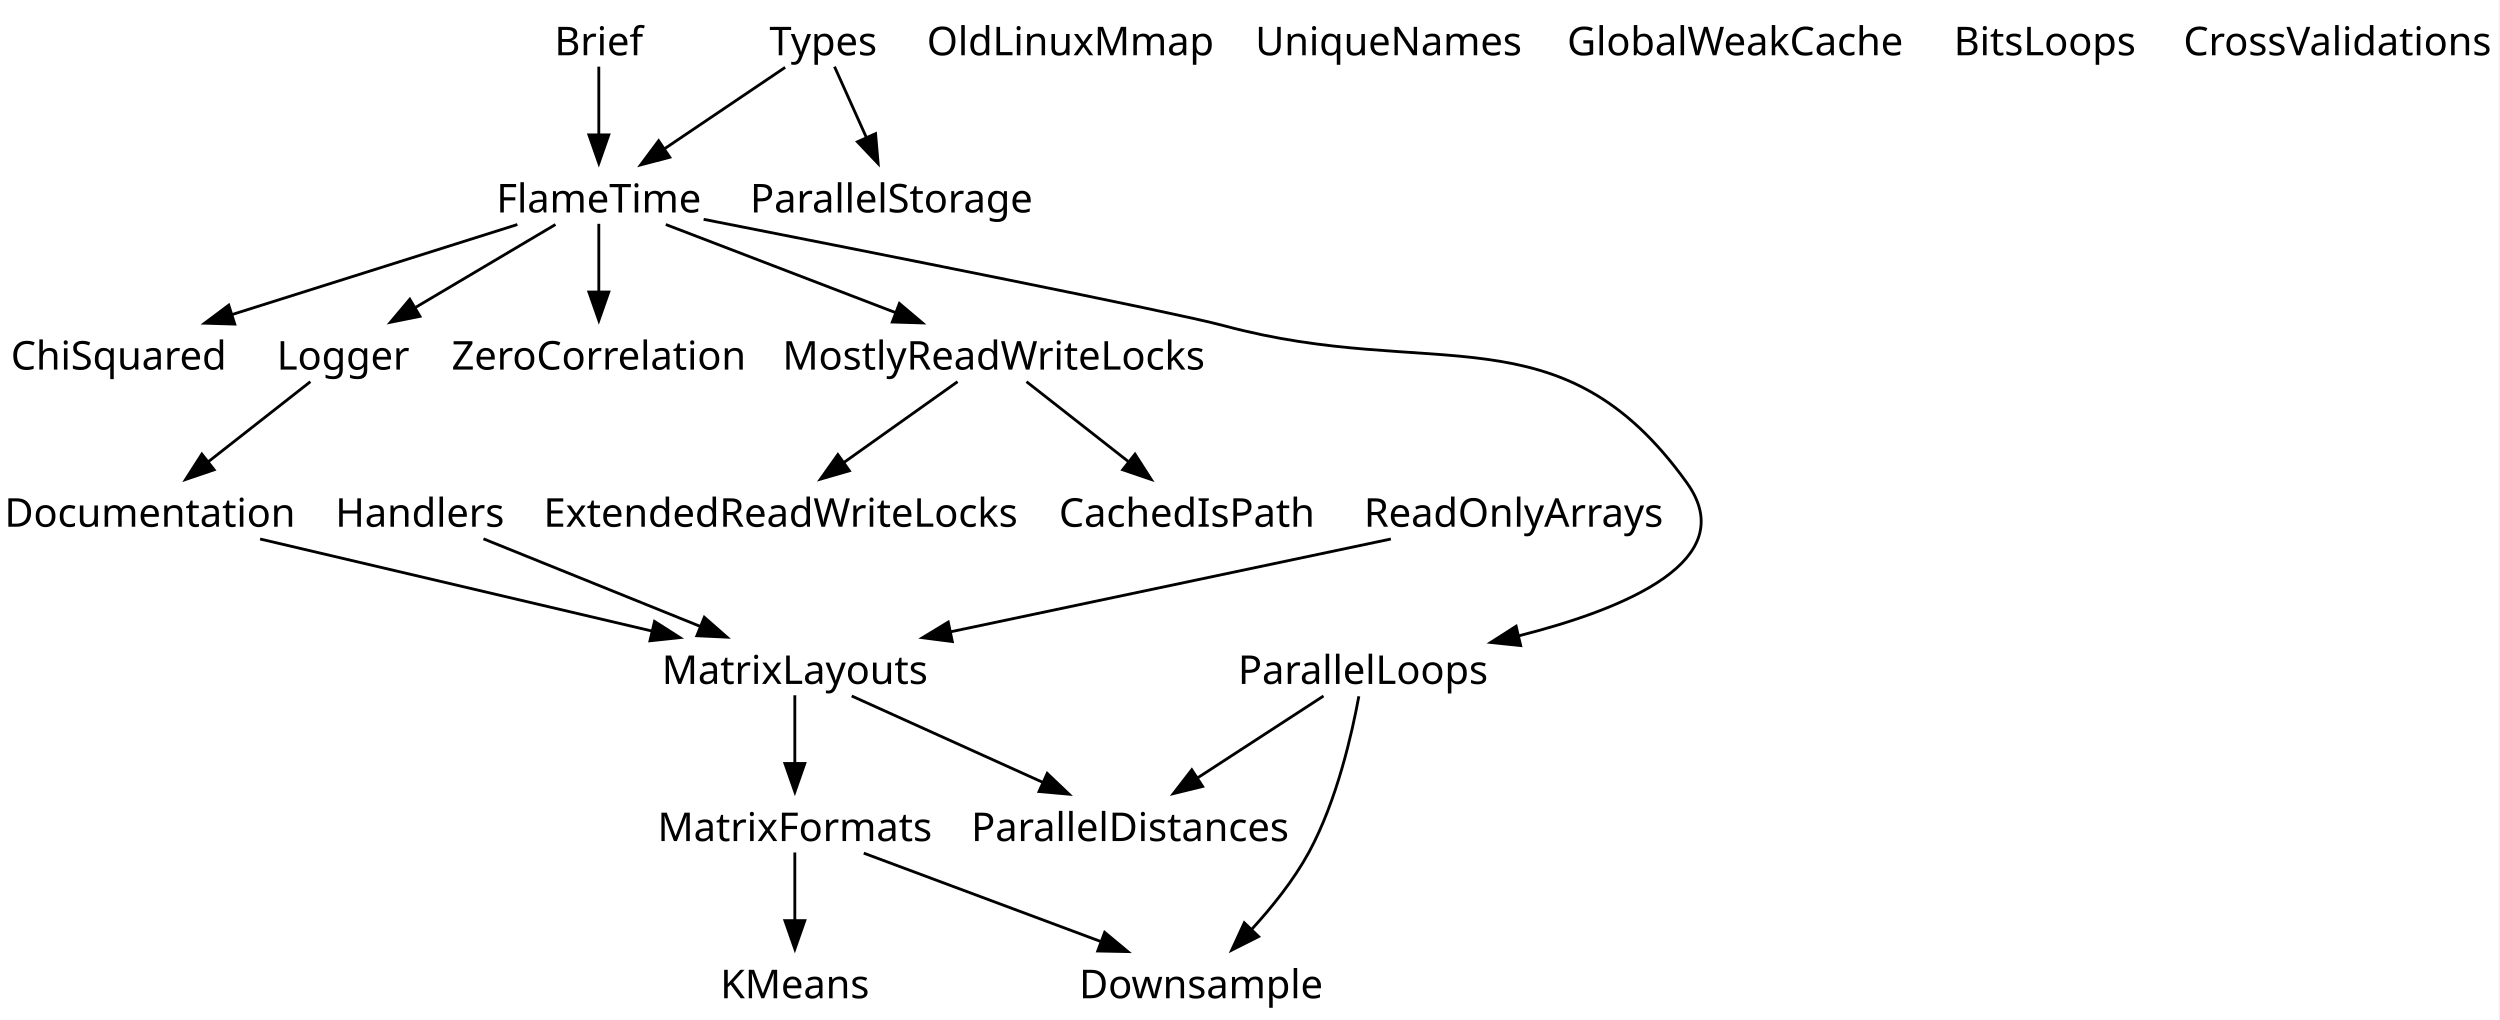
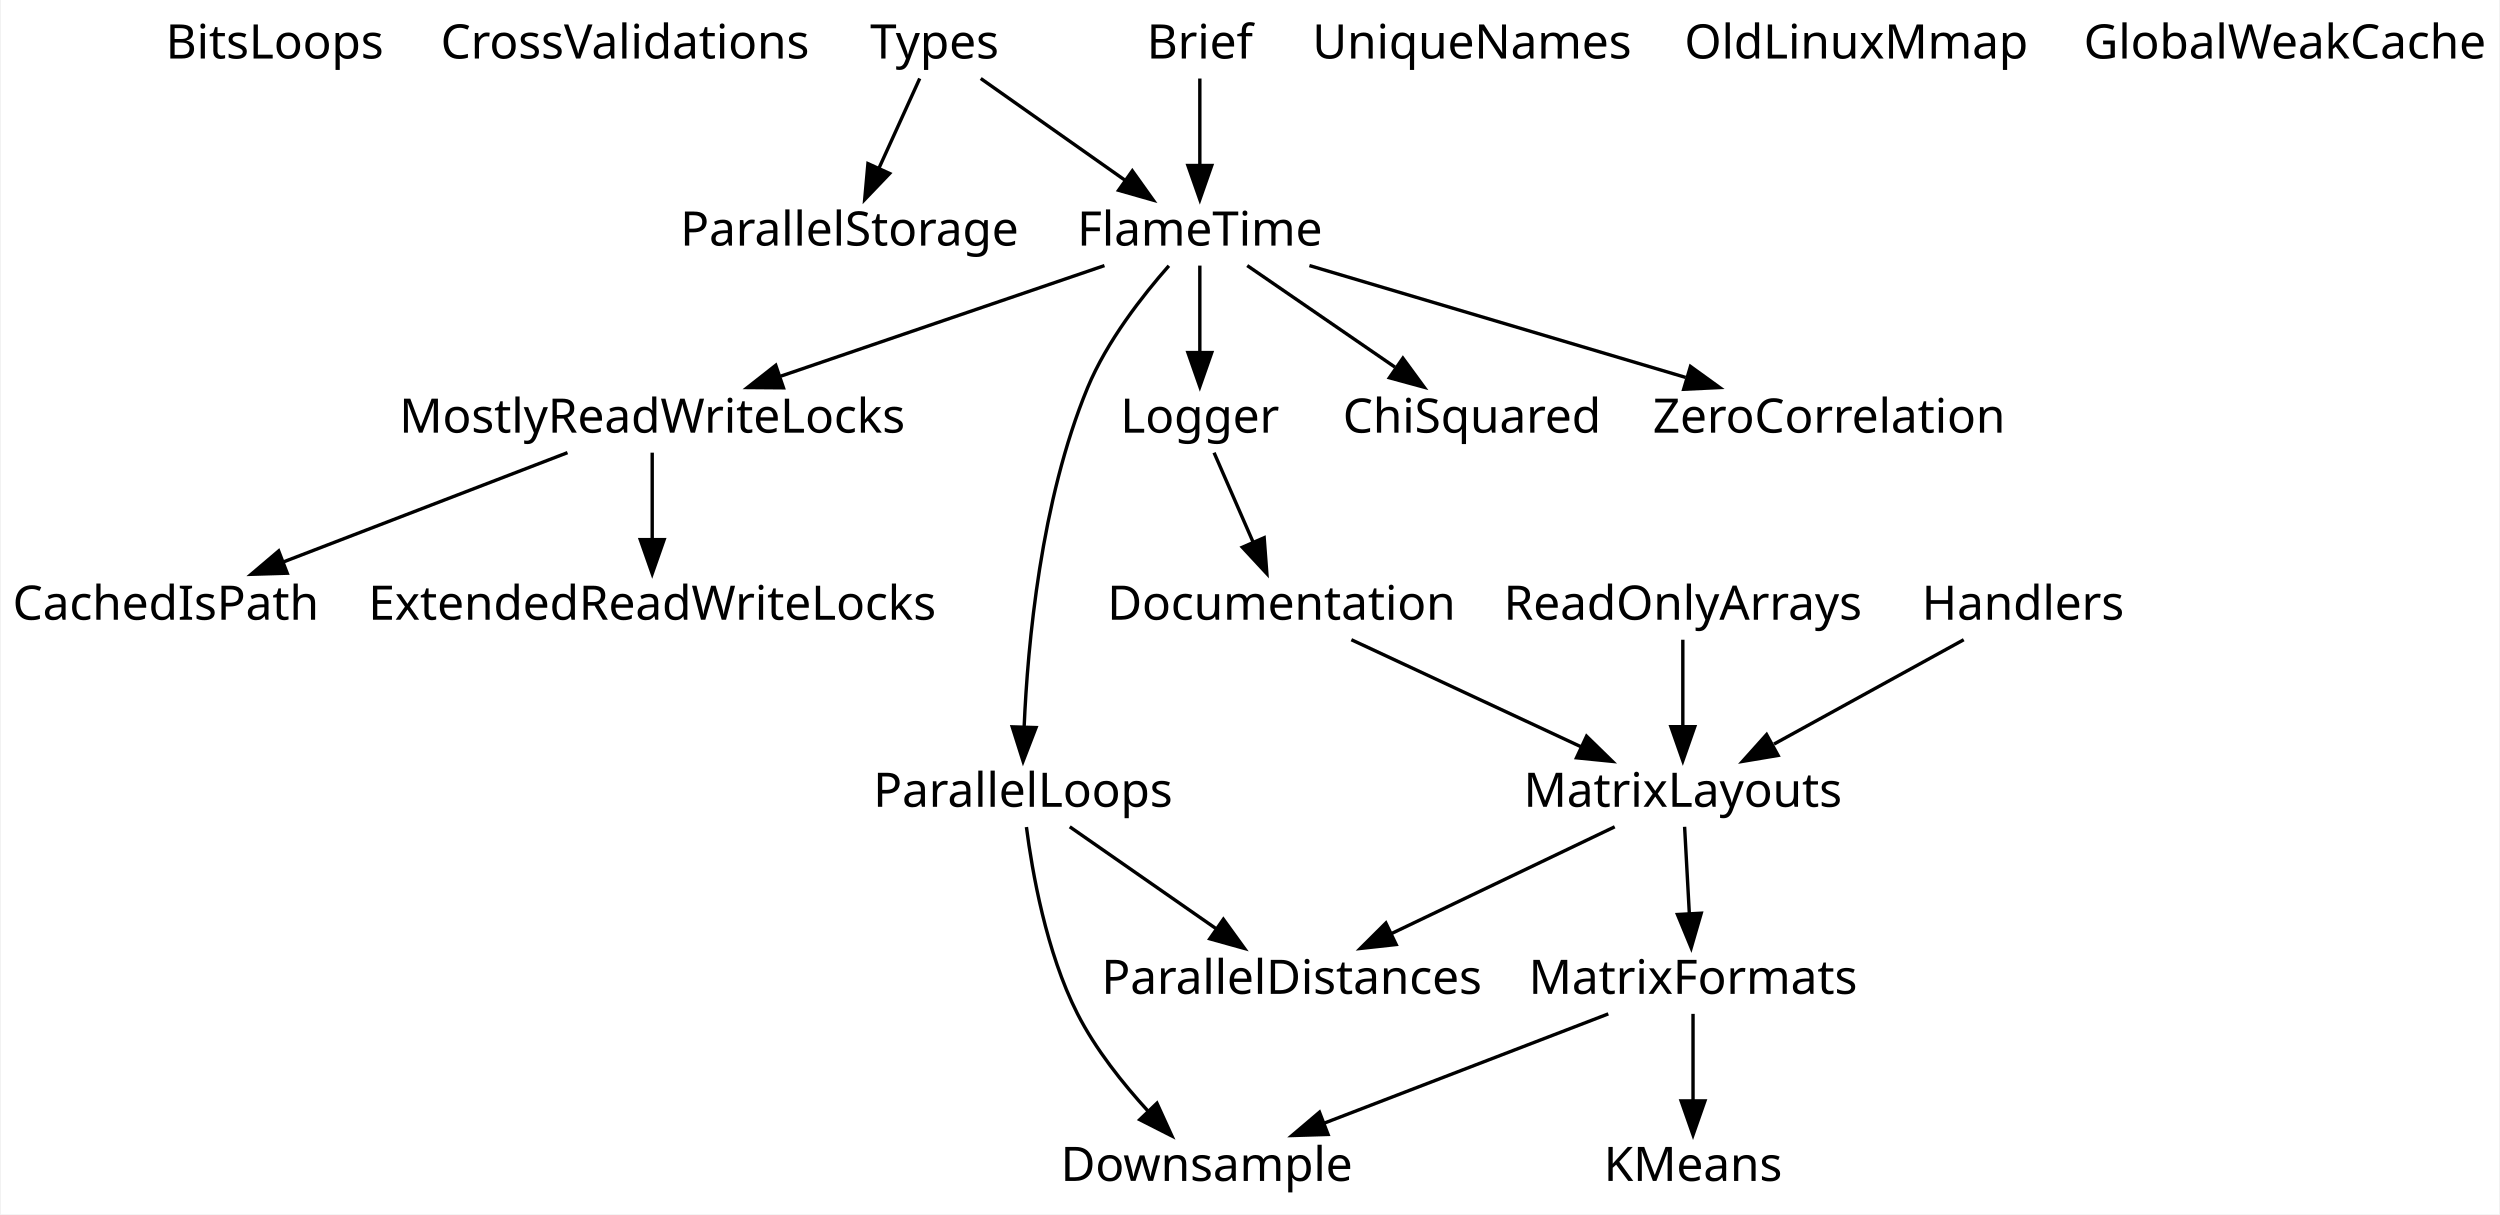
- <svg xmlns="http://www.w3.org/2000/svg" xmlns:xlink="http://www.w3.org/1999/xlink" width="880pt" height="359pt" viewBox="0.00 0.00 880.00 359.00">
-   <g id="graph0" class="graph" transform="scale(1 1) rotate(0) translate(4 355.24)">
-     <polygon fill="white" stroke="none" points="-4,4 -4,-355.24 875.57,-355.24 875.57,4 -4,4" />
+ <svg xmlns="http://www.w3.org/2000/svg" xmlns:xlink="http://www.w3.org/1999/xlink" width="735pt" height="357pt" viewBox="0.00 0.00 734.50 357.00">
+   <g id="graph0" class="graph" transform="scale(1 1) rotate(0) translate(4 353)">
+     <polygon fill="#ffffff" stroke="transparent" points="-4,4 -4,-353 730.5,-353 730.5,4 -4,4" />
    <g id="node1" class="node">
      <g id="a_node1">
-         <a xlink:href="../chi_squared.html" xlink:title="ChiSquared" target="_top">
-           <polygon fill="none" stroke="white" points="75.57,-240.6 0,-240.6 0,-221.28 75.57,-221.28 75.57,-240.6" />
-           <text xml:space="preserve" text-anchor="middle" x="37.78" y="-225.14" font-family="Sans-Serif" font-size="14.00">ChiSquared</text>
+         <a xlink:href="../bits_loops.html" xlink:title="BitsLoops" target="_top">
+           <polygon fill="none" stroke="#ffffff" points="108.5,-349 44.5,-349 44.5,-330 108.5,-330 108.5,-349" />
+           <text text-anchor="middle" x="76.5" y="-335.8" font-family="Sans-Serif" font-size="14.00" fill="#000000">BitsLoops</text>
        </a>
      </g>
    </g>
    <g id="node2" class="node">
      <g id="a_node2">
-         <a xlink:href="../flame_time.html" xlink:title="FlameTime" target="_top">
-           <polygon fill="none" stroke="white" points="243.44,-295.92 170.12,-295.92 170.12,-276.6 243.44,-276.6 243.44,-295.92" />
-           <text xml:space="preserve" text-anchor="middle" x="206.78" y="-280.46" font-family="Sans-Serif" font-size="14.00">FlameTime</text>
-         </a>
-       </g>
-     </g>
-     <g id="edge1" class="edge">
-       <path fill="none" stroke="black" d="M178.12,-276.21C150.44,-267.48 108.3,-254.19 77.41,-244.44" />
-       <polygon fill="black" stroke="black" points="78.63,-241.16 68.04,-241.48 76.52,-247.83 78.63,-241.16" />
+         <a xlink:href="../cross_validations.html" xlink:title="CrossValidations" target="_top">
+           <polygon fill="none" stroke="#ffffff" points="232,-349 127,-349 127,-330 232,-330 232,-349" />
+           <text text-anchor="middle" x="179.5" y="-335.8" font-family="Sans-Serif" font-size="14.00" fill="#000000">CrossValidations</text>
+         </a>
+       </g>
+     </g>
+     <g id="node3" class="node">
+       <g id="a_node3">
+         <a xlink:href="../parallel_storage.html" xlink:title="ParallelStorage" target="_top">
+           <polygon fill="none" stroke="#ffffff" points="293.5,-294 197.5,-294 197.5,-275 293.5,-275 293.5,-294" />
+           <text text-anchor="middle" x="245.5" y="-280.8" font-family="Sans-Serif" font-size="14.00" fill="#000000">ParallelStorage</text>
+         </a>
+       </g>
    </g>
    <g id="node4" class="node">
      <g id="a_node4">
+         <a xlink:href="../types.html" xlink:title="Types" target="_top">
+           <polygon fill="none" stroke="#ffffff" points="290.5,-349 250.5,-349 250.5,-330 290.5,-330 290.5,-349" />
+           <text text-anchor="middle" x="270.5" y="-335.8" font-family="Sans-Serif" font-size="14.00" fill="#000000">Types</text>
+         </a>
+       </g>
+     </g>
+     <g id="edge1" class="edge">
+       <path fill="none" stroke="#000000" d="M266.145,-329.92C262.852,-322.675 258.223,-312.49 254.182,-303.601" />
+       <polygon fill="#000000" stroke="#000000" points="257.298,-301.996 249.973,-294.341 250.925,-304.893 257.298,-301.996" />
+     </g>
+     <g id="node14" class="node">
+       <g id="a_node14">
+         <a xlink:href="../flame_time.html" xlink:title="FlameTime" target="_top">
+           <polygon fill="none" stroke="#ffffff" points="385.5,-294 311.5,-294 311.5,-275 385.5,-275 385.5,-294" />
+           <text text-anchor="middle" x="348.5" y="-280.8" font-family="Sans-Serif" font-size="14.00" fill="#000000">FlameTime</text>
+         </a>
+       </g>
+     </g>
+     <g id="edge18" class="edge">
+       <path fill="none" stroke="#000000" d="M284.087,-329.92C295.759,-321.689 312.81,-309.666 326.438,-300.057" />
+       <polygon fill="#000000" stroke="#000000" points="328.652,-302.778 334.807,-294.155 324.618,-297.057 328.652,-302.778" />
+     </g>
+     <g id="node5" class="node">
+       <g id="a_node5">
+         <a xlink:href="../matrix_formats.html" xlink:title="MatrixFormats" target="_top">
+           <polygon fill="none" stroke="#ffffff" points="539.5,-74 447.5,-74 447.5,-55 539.5,-55 539.5,-74" />
+           <text text-anchor="middle" x="493.5" y="-60.8" font-family="Sans-Serif" font-size="14.00" fill="#000000">MatrixFormats</text>
+         </a>
+       </g>
+     </g>
+     <g id="node15" class="node">
+       <g id="a_node15">
+         <a xlink:href="../kmeans.html" xlink:title="KMeans" target="_top">
+           <polygon fill="none" stroke="#ffffff" points="521,-19 466,-19 466,0 521,0 521,-19" />
+           <text text-anchor="middle" x="493.5" y="-5.8" font-family="Sans-Serif" font-size="14.00" fill="#000000">KMeans</text>
+         </a>
+       </g>
+     </g>
+     <g id="edge8" class="edge">
+       <path fill="none" stroke="#000000" d="M493.5,-54.92C493.5,-47.908 493.5,-38.144 493.5,-29.465" />
+       <polygon fill="#000000" stroke="#000000" points="497,-29.341 493.5,-19.341 490,-29.341 497,-29.341" />
+     </g>
+     <g id="node21" class="node">
+       <g id="a_node21">
+         <a xlink:href="../downsample.html" xlink:title="Downsample" target="_top">
+           <polygon fill="none" stroke="#ffffff" points="392,-19 309,-19 309,0 392,0 392,-19" />
+           <text text-anchor="middle" x="350.5" y="-5.8" font-family="Sans-Serif" font-size="14.00" fill="#000000">Downsample</text>
+         </a>
+       </g>
+     </g>
+     <g id="edge15" class="edge">
+       <path fill="none" stroke="#000000" d="M468.591,-54.92C445.46,-46.023 410.805,-32.694 385.012,-22.774" />
+       <polygon fill="#000000" stroke="#000000" points="386.193,-19.478 375.603,-19.155 383.68,-26.012 386.193,-19.478" />
+     </g>
+     <g id="node6" class="node">
+       <g id="a_node6">
+         <a xlink:href="../matrix_layouts.html" xlink:title="MatrixLayouts" target="_top">
+           <polygon fill="none" stroke="#ffffff" points="535,-129 446,-129 446,-110 535,-110 535,-129" />
+           <text text-anchor="middle" x="490.5" y="-115.8" font-family="Sans-Serif" font-size="14.00" fill="#000000">MatrixLayouts</text>
+         </a>
+       </g>
+     </g>
+     <g id="edge2" class="edge">
+       <path fill="none" stroke="#000000" d="M491.023,-109.92C491.405,-102.908 491.938,-93.144 492.411,-84.465" />
+       <polygon fill="#000000" stroke="#000000" points="495.913,-84.517 492.963,-74.341 488.924,-84.135 495.913,-84.517" />
+     </g>
+     <g id="node10" class="node">
+       <g id="a_node10">
+         <a xlink:href="../parallel_distances.html" xlink:title="ParallelDistances" target="_top">
+           <polygon fill="none" stroke="#ffffff" points="429.5,-74 321.5,-74 321.5,-55 429.5,-55 429.5,-74" />
+           <text text-anchor="middle" x="375.5" y="-60.8" font-family="Sans-Serif" font-size="14.00" fill="#000000">ParallelDistances</text>
+         </a>
+       </g>
+     </g>
+     <g id="edge4" class="edge">
+       <path fill="none" stroke="#000000" d="M470.469,-109.92C452.358,-101.258 425.464,-88.396 404.914,-78.567" />
+       <polygon fill="#000000" stroke="#000000" points="406.219,-75.312 395.688,-74.155 403.199,-81.627 406.219,-75.312" />
+     </g>
+     <g id="node7" class="node">
+       <g id="a_node7">
+         <a xlink:href="../cached_ispath.html" xlink:title="CachedIsPath" target="_top">
+           <polygon fill="none" stroke="#ffffff" points="89,-184 0,-184 0,-165 89,-165 89,-184" />
+           <text text-anchor="middle" x="44.5" y="-170.8" font-family="Sans-Serif" font-size="14.00" fill="#000000">CachedIsPath</text>
+         </a>
+       </g>
+     </g>
+     <g id="node8" class="node">
+       <g id="a_node8">
        <a xlink:href="../mostly_read_write_locks.html" xlink:title="MostlyReadWriteLocks" target="_top">
-           <polygon fill="none" stroke="white" points="417.32,-240.6 274.25,-240.6 274.25,-221.28 417.32,-221.28 417.32,-240.6" />
-           <text xml:space="preserve" text-anchor="middle" x="345.78" y="-225.14" font-family="Sans-Serif" font-size="14.00">MostlyReadWriteLocks</text>
+           <polygon fill="none" stroke="#ffffff" points="259,-239 116,-239 116,-220 259,-220 259,-239" />
+           <text text-anchor="middle" x="187.5" y="-225.8" font-family="Sans-Serif" font-size="14.00" fill="#000000">MostlyReadWriteLocks</text>
        </a>
      </g>
    </g>
    <g id="edge3" class="edge">
-       <path fill="none" stroke="black" d="M230.36,-276.21C252.63,-267.67 286.28,-254.77 311.51,-245.09" />
-       <polygon fill="black" stroke="black" points="312.59,-248.42 320.68,-241.57 310.09,-241.89 312.59,-248.42" />
+       <path fill="none" stroke="#000000" d="M162.591,-219.92C139.46,-211.023 104.805,-197.694 79.012,-187.774" />
+       <polygon fill="#000000" stroke="#000000" points="80.193,-184.478 69.603,-184.155 77.68,-191.012 80.193,-184.478" />
+     </g>
+     <g id="node20" class="node">
+       <g id="a_node20">
+         <a xlink:href="../extended_read_write_locks.html" xlink:title="ExtendedReadWriteLocks" target="_top">
+           <polygon fill="none" stroke="#ffffff" points="268,-184 107,-184 107,-165 268,-165 268,-184" />
+           <text text-anchor="middle" x="187.5" y="-170.8" font-family="Sans-Serif" font-size="14.00" fill="#000000">ExtendedReadWriteLocks</text>
+         </a>
+       </g>
+     </g>
+     <g id="edge13" class="edge">
+       <path fill="none" stroke="#000000" d="M187.5,-219.92C187.5,-212.908 187.5,-203.144 187.5,-194.465" />
+       <polygon fill="#000000" stroke="#000000" points="191,-194.341 187.5,-184.341 184,-194.341 191,-194.341" />
    </g>
    <g id="node9" class="node">
      <g id="a_node9">
+         <a xlink:href="../unique_names.html" xlink:title="UniqueNames" target="_top">
+           <polygon fill="none" stroke="#ffffff" points="474,-349 383,-349 383,-330 474,-330 474,-349" />
+           <text text-anchor="middle" x="428.5" y="-335.8" font-family="Sans-Serif" font-size="14.00" fill="#000000">UniqueNames</text>
+         </a>
+       </g>
+     </g>
+     <g id="node11" class="node">
+       <g id="a_node11">
+         <a xlink:href="../parallel_loops.html" xlink:title="ParallelLoops" target="_top">
+           <polygon fill="none" stroke="#ffffff" points="339.5,-129 253.5,-129 253.5,-110 339.5,-110 339.5,-129" />
+           <text text-anchor="middle" x="296.5" y="-115.8" font-family="Sans-Serif" font-size="14.00" fill="#000000">ParallelLoops</text>
+         </a>
+       </g>
+     </g>
+     <g id="edge5" class="edge">
+       <path fill="none" stroke="#000000" d="M310.261,-109.92C322.083,-101.689 339.353,-89.666 353.155,-80.057" />
+       <polygon fill="#000000" stroke="#000000" points="355.425,-82.741 361.632,-74.155 351.425,-76.996 355.425,-82.741" />
+     </g>
+     <g id="edge14" class="edge">
+       <path fill="none" stroke="#000000" d="M297.519,-109.846C299.196,-96.804 303.313,-73.109 312.5,-55 317.808,-44.537 325.924,-34.37 333.295,-26.31" />
+       <polygon fill="#000000" stroke="#000000" points="335.891,-28.66 340.285,-19.019 330.838,-23.815 335.891,-28.66" />
+     </g>
+     <g id="node12" class="node">
+       <g id="a_node12">
+         <a xlink:href="../documentation.html" xlink:title="Documentation" target="_top">
+           <polygon fill="none" stroke="#ffffff" points="420.5,-184 324.5,-184 324.5,-165 420.5,-165 420.5,-184" />
+           <text text-anchor="middle" x="372.5" y="-170.8" font-family="Sans-Serif" font-size="14.00" fill="#000000">Documentation</text>
+         </a>
+       </g>
+     </g>
+     <g id="edge12" class="edge">
+       <path fill="none" stroke="#000000" d="M393.054,-164.92C411.721,-156.219 439.483,-143.279 460.605,-133.434" />
+       <polygon fill="#000000" stroke="#000000" points="462.2,-136.552 469.786,-129.155 459.243,-130.207 462.2,-136.552" />
+     </g>
+     <g id="node13" class="node">
+       <g id="a_node13">
+         <a xlink:href="../logger.html" xlink:title="Logger" target="_top">
+           <polygon fill="none" stroke="#ffffff" points="372,-239 325,-239 325,-220 372,-220 372,-239" />
+           <text text-anchor="middle" x="348.5" y="-225.8" font-family="Sans-Serif" font-size="14.00" fill="#000000">Logger</text>
+         </a>
+       </g>
+     </g>
+     <g id="edge6" class="edge">
+       <path fill="none" stroke="#000000" d="M352.68,-219.92C355.842,-212.675 360.286,-202.49 364.165,-193.601" />
+       <polygon fill="#000000" stroke="#000000" points="367.414,-194.906 368.206,-184.341 360.998,-192.106 367.414,-194.906" />
+     </g>
+     <g id="edge7" class="edge">
+       <path fill="none" stroke="#000000" d="M320.456,-274.92C294.103,-265.917 254.465,-252.376 225.323,-242.421" />
+       <polygon fill="#000000" stroke="#000000" points="226.087,-238.983 215.492,-239.063 223.824,-245.607 226.087,-238.983" />
+     </g>
+     <g id="edge9" class="edge">
+       <path fill="none" stroke="#000000" d="M339.396,-274.859C331.744,-266.175 321.175,-252.704 315.5,-239 301.763,-205.824 297.899,-163.676 296.849,-139.327" />
+       <polygon fill="#000000" stroke="#000000" points="300.343,-139.091 296.534,-129.205 293.347,-139.309 300.343,-139.091" />
+     </g>
+     <g id="edge16" class="edge">
+       <path fill="none" stroke="#000000" d="M348.5,-274.92C348.5,-267.908 348.5,-258.144 348.5,-249.465" />
+       <polygon fill="#000000" stroke="#000000" points="352,-249.341 348.5,-239.341 345,-249.341 352,-249.341" />
+     </g>
+     <g id="node22" class="node">
+       <g id="a_node22">
+         <a xlink:href="../chi_squared.html" xlink:title="ChiSquared" target="_top">
+           <polygon fill="none" stroke="#ffffff" points="466.5,-239 390.5,-239 390.5,-220 466.5,-220 466.5,-239" />
+           <text text-anchor="middle" x="428.5" y="-225.8" font-family="Sans-Serif" font-size="14.00" fill="#000000">ChiSquared</text>
+         </a>
+       </g>
+     </g>
+     <g id="edge17" class="edge">
+       <path fill="none" stroke="#000000" d="M362.435,-274.92C374.406,-266.689 391.895,-254.666 405.872,-245.057" />
+       <polygon fill="#000000" stroke="#000000" points="408.199,-247.704 414.456,-239.155 404.233,-241.936 408.199,-247.704" />
+     </g>
+     <g id="node24" class="node">
+       <g id="a_node24">
        <a xlink:href="../zero_correlation.html" xlink:title="ZeroCorrelation" target="_top">
-           <polygon fill="none" stroke="white" points="255.82,-240.6 157.75,-240.6 157.75,-221.28 255.82,-221.28 255.82,-240.6" />
-           <text xml:space="preserve" text-anchor="middle" x="206.78" y="-225.14" font-family="Sans-Serif" font-size="14.00">ZeroCorrelation</text>
-         </a>
-       </g>
-     </g>
-     <g id="edge5" class="edge">
-       <path fill="none" stroke="black" d="M206.78,-276.46C206.78,-269.86 206.78,-260.56 206.78,-252.17" />
-       <polygon fill="black" stroke="black" points="210.29,-252.45 206.79,-242.45 203.29,-252.45 210.29,-252.45" />
+           <polygon fill="none" stroke="#ffffff" points="582.5,-239 484.5,-239 484.5,-220 582.5,-220 582.5,-239" />
+           <text text-anchor="middle" x="533.5" y="-225.8" font-family="Sans-Serif" font-size="14.00" fill="#000000">ZeroCorrelation</text>
+         </a>
+       </g>
+     </g>
+     <g id="edge20" class="edge">
+       <path fill="none" stroke="#000000" d="M380.724,-274.92C411.403,-265.799 457.749,-252.021 491.348,-242.032" />
+       <polygon fill="#000000" stroke="#000000" points="492.747,-245.267 501.335,-239.063 490.752,-238.558 492.747,-245.267" />
+     </g>
+     <g id="node16" class="node">
+       <g id="a_node16">
+         <a xlink:href="../read_only_arrays.html" xlink:title="ReadOnlyArrays" target="_top">
+           <polygon fill="none" stroke="#ffffff" points="542.5,-184 438.5,-184 438.5,-165 542.5,-165 542.5,-184" />
+           <text text-anchor="middle" x="490.5" y="-170.8" font-family="Sans-Serif" font-size="14.00" fill="#000000">ReadOnlyArrays</text>
+         </a>
+       </g>
+     </g>
+     <g id="edge10" class="edge">
+       <path fill="none" stroke="#000000" d="M490.5,-164.92C490.5,-157.908 490.5,-148.144 490.5,-139.465" />
+       <polygon fill="#000000" stroke="#000000" points="494,-139.341 490.5,-129.341 487,-139.341 494,-139.341" />
    </g>
    <g id="node17" class="node">
      <g id="a_node17">
-         <a xlink:href="../parallel_loops.html" xlink:title="ParallelLoops" target="_top">
-           <polygon fill="none" stroke="white" points="518.82,-129.96 432.75,-129.96 432.75,-110.64 518.82,-110.64 518.82,-129.96" />
-           <text xml:space="preserve" text-anchor="middle" x="475.78" y="-114.5" font-family="Sans-Serif" font-size="14.00">ParallelLoops</text>
-         </a>
-       </g>
-     </g>
-     <g id="edge8" class="edge">
-       <path fill="none" stroke="black" d="M243.68,-278.04C301.66,-266.64 409.34,-245.31 426.78,-240.6 500.64,-220.66 545.22,-247.46 589.78,-185.28 609.28,-158.08 568.5,-140.99 530.41,-131.38" />
-       <polygon fill="black" stroke="black" points="531.28,-127.99 520.74,-129.1 529.67,-134.81 531.28,-127.99" />
-     </g>
-     <g id="node20" class="node">
-       <g id="a_node20">
-         <a xlink:href="../logger.html" xlink:title="Logger" target="_top">
-           <polygon fill="none" stroke="white" points="139.94,-240.6 93.62,-240.6 93.62,-221.28 139.94,-221.28 139.94,-240.6" />
-           <text xml:space="preserve" text-anchor="middle" x="116.78" y="-225.14" font-family="Sans-Serif" font-size="14.00">Logger</text>
-         </a>
-       </g>
-     </g>
-     <g id="edge12" class="edge">
-       <path fill="none" stroke="black" d="M191.52,-276.21C177.94,-268.17 157.83,-256.26 141.89,-246.81" />
-       <polygon fill="black" stroke="black" points="143.82,-243.89 133.43,-241.8 140.25,-249.91 143.82,-243.89" />
-     </g>
-     <g id="node3" class="node">
-       <g id="a_node3">
-         <a xlink:href="../extended_read_write_locks.html" xlink:title="ExtendedReadWriteLocks" target="_top">
-           <polygon fill="none" stroke="white" points="350.94,-185.28 190.62,-185.28 190.62,-165.96 350.94,-165.96 350.94,-185.28" />
-           <text xml:space="preserve" text-anchor="middle" x="270.78" y="-169.82" font-family="Sans-Serif" font-size="14.00">ExtendedReadWriteLocks</text>
-         </a>
-       </g>
-     </g>
-     <g id="edge2" class="edge">
-       <path fill="none" stroke="black" d="M333.06,-220.89C322.07,-213.08 305.94,-201.61 292.85,-192.31" />
-       <polygon fill="black" stroke="black" points="294.98,-189.53 284.8,-186.59 290.93,-195.23 294.98,-189.53" />
-     </g>
-     <g id="node6" class="node">
-       <g id="a_node6">
-         <a xlink:href="../cached_ispath.html" xlink:title="CachedIsPath" target="_top">
-           <polygon fill="none" stroke="white" points="458.32,-185.28 369.25,-185.28 369.25,-165.96 458.32,-165.96 458.32,-185.28" />
-           <text xml:space="preserve" text-anchor="middle" x="413.78" y="-169.82" font-family="Sans-Serif" font-size="14.00">CachedIsPath</text>
-         </a>
-       </g>
-     </g>
-     <g id="edge4" class="edge">
-       <path fill="none" stroke="black" d="M357.32,-220.89C367.25,-213.11 381.8,-201.7 393.64,-192.41" />
-       <polygon fill="black" stroke="black" points="395.52,-195.39 401.23,-186.47 391.2,-189.88 395.52,-195.39" />
-     </g>
-     <g id="node5" class="node">
-       <g id="a_node5">
        <a xlink:href="../old_linux_mmap.html" xlink:title="OldLinuxMmap" target="_top">
-           <polygon fill="none" stroke="white" points="421.44,-351.24 324.12,-351.24 324.12,-331.92 421.44,-331.92 421.44,-351.24" />
-           <text xml:space="preserve" text-anchor="middle" x="372.78" y="-335.78" font-family="Sans-Serif" font-size="14.00">OldLinuxMmap</text>
-         </a>
-       </g>
-     </g>
-     <g id="node7" class="node">
-       <g id="a_node7">
-         <a xlink:href="../read_only_arrays.html" xlink:title="ReadOnlyArrays" target="_top">
-           <polygon fill="none" stroke="white" points="580.82,-185.28 476.75,-185.28 476.75,-165.96 580.82,-165.96 580.82,-185.28" />
-           <text xml:space="preserve" text-anchor="middle" x="528.78" y="-169.82" font-family="Sans-Serif" font-size="14.00">ReadOnlyArrays</text>
-         </a>
-       </g>
-     </g>
-     <g id="node15" class="node">
-       <g id="a_node15">
-         <a xlink:href="../matrix_layouts.html" xlink:title="MatrixLayouts" target="_top">
-           <polygon fill="none" stroke="white" points="320.32,-129.96 231.25,-129.96 231.25,-110.64 320.32,-110.64 320.32,-129.96" />
-           <text xml:space="preserve" text-anchor="middle" x="275.78" y="-114.5" font-family="Sans-Serif" font-size="14.00">MatrixLayouts</text>
-         </a>
-       </g>
-     </g>
-     <g id="edge17" class="edge">
-       <path fill="none" stroke="black" d="M485.58,-165.51C442.68,-156.47 376.79,-142.59 330.31,-132.79" />
-       <polygon fill="black" stroke="black" points="331.22,-129.41 320.72,-130.77 329.78,-136.26 331.22,-129.41" />
-     </g>
-     <g id="node8" class="node">
-       <g id="a_node8">
-         <a xlink:href="../unique_names.html" xlink:title="UniqueNames" target="_top">
-           <polygon fill="none" stroke="white" points="530.07,-351.24 439.5,-351.24 439.5,-331.92 530.07,-331.92 530.07,-351.24" />
-           <text xml:space="preserve" text-anchor="middle" x="484.78" y="-335.78" font-family="Sans-Serif" font-size="14.00">UniqueNames</text>
-         </a>
-       </g>
-     </g>
-     <g id="node10" class="node">
-       <g id="a_node10">
-         <a xlink:href="../global_weak_cache.html" xlink:title="GlobalWeakCache" target="_top">
-           <polygon fill="none" stroke="white" points="665.57,-351.24 548,-351.24 548,-331.92 665.57,-331.92 665.57,-351.24" />
-           <text xml:space="preserve" text-anchor="middle" x="606.78" y="-335.78" font-family="Sans-Serif" font-size="14.00">GlobalWeakCache</text>
-         </a>
-       </g>
-     </g>
-     <g id="node11" class="node">
-       <g id="a_node11">
-         <a xlink:href="../bits_loops.html" xlink:title="BitsLoops" target="_top">
-           <polygon fill="none" stroke="white" points="747.57,-351.24 684,-351.24 684,-331.92 747.57,-331.92 747.57,-351.24" />
-           <text xml:space="preserve" text-anchor="middle" x="715.78" y="-335.78" font-family="Sans-Serif" font-size="14.00">BitsLoops</text>
-         </a>
-       </g>
-     </g>
-     <g id="node12" class="node">
-       <g id="a_node12">
-         <a xlink:href="../parallel_storage.html" xlink:title="ParallelStorage" target="_top">
-           <polygon fill="none" stroke="white" points="358.07,-295.92 261.5,-295.92 261.5,-276.6 358.07,-276.6 358.07,-295.92" />
-           <text xml:space="preserve" text-anchor="middle" x="309.78" y="-280.46" font-family="Sans-Serif" font-size="14.00">ParallelStorage</text>
-         </a>
-       </g>
-     </g>
-     <g id="node13" class="node">
-       <g id="a_node13">
-         <a xlink:href="../types.html" xlink:title="Types" target="_top">
-           <polygon fill="none" stroke="white" points="306.32,-351.24 265.25,-351.24 265.25,-331.92 306.32,-331.92 306.32,-351.24" />
-           <text xml:space="preserve" text-anchor="middle" x="285.78" y="-335.78" font-family="Sans-Serif" font-size="14.00">Types</text>
-         </a>
-       </g>
-     </g>
-     <g id="edge15" class="edge">
-       <path fill="none" stroke="black" d="M272.38,-331.53C260.69,-323.65 243.48,-312.03 229.62,-302.68" />
-       <polygon fill="black" stroke="black" points="231.75,-299.89 221.51,-297.2 227.84,-305.69 231.75,-299.89" />
-     </g>
-     <g id="edge6" class="edge">
-       <path fill="none" stroke="black" d="M289.75,-331.78C292.82,-324.95 297.2,-315.23 301.07,-306.61" />
-       <polygon fill="black" stroke="black" points="304.2,-308.19 305.11,-297.64 297.82,-305.32 304.2,-308.19" />
-     </g>
-     <g id="node14" class="node">
-       <g id="a_node14">
-         <a xlink:href="../matrix_formats.html" xlink:title="MatrixFormats" target="_top">
-           <polygon fill="none" stroke="white" points="321.82,-74.64 229.75,-74.64 229.75,-55.32 321.82,-55.32 321.82,-74.64" />
-           <text xml:space="preserve" text-anchor="middle" x="275.78" y="-59.18" font-family="Sans-Serif" font-size="14.00">MatrixFormats</text>
-         </a>
-       </g>
+           <polygon fill="none" stroke="#ffffff" points="590.5,-349 492.5,-349 492.5,-330 590.5,-330 590.5,-349" />
+           <text text-anchor="middle" x="541.5" y="-335.8" font-family="Sans-Serif" font-size="14.00" fill="#000000">OldLinuxMmap</text>
+         </a>
+       </g>
+     </g>
+     <g id="node18" class="node">
+       <g id="a_node18">
+         <a xlink:href="../handlers.html" xlink:title="Handlers" target="_top">
+           <polygon fill="none" stroke="#ffffff" points="620,-184 561,-184 561,-165 620,-165 620,-184" />
+           <text text-anchor="middle" x="590.5" y="-170.8" font-family="Sans-Serif" font-size="14.00" fill="#000000">Handlers</text>
+         </a>
+       </g>
+     </g>
+     <g id="edge11" class="edge">
+       <path fill="none" stroke="#000000" d="M573.081,-164.92C557.689,-156.454 535.001,-143.976 517.298,-134.239" />
+       <polygon fill="#000000" stroke="#000000" points="518.504,-130.907 508.055,-129.155 515.13,-137.041 518.504,-130.907" />
    </g>
    <g id="node19" class="node">
      <g id="a_node19">
-         <a xlink:href="../kmeans.html" xlink:title="KMeans" target="_top">
-           <polygon fill="none" stroke="white" points="303.07,-19.32 248.5,-19.32 248.5,0 303.07,0 303.07,-19.32" />
-           <text xml:space="preserve" text-anchor="middle" x="275.78" y="-3.86" font-family="Sans-Serif" font-size="14.00">KMeans</text>
-         </a>
-       </g>
-     </g>
-     <g id="edge11" class="edge">
-       <path fill="none" stroke="black" d="M275.78,-55.18C275.78,-48.58 275.78,-39.28 275.78,-30.89" />
-       <polygon fill="black" stroke="black" points="279.29,-31.17 275.79,-21.17 272.29,-31.17 279.29,-31.17" />
-     </g>
-     <g id="node24" class="node">
-       <g id="a_node24">
-         <a xlink:href="../downsample.html" xlink:title="Downsample" target="_top">
-           <polygon fill="none" stroke="white" points="460.32,-19.32 377.25,-19.32 377.25,0 460.32,0 460.32,-19.32" />
-           <text xml:space="preserve" text-anchor="middle" x="418.78" y="-3.86" font-family="Sans-Serif" font-size="14.00">Downsample</text>
-         </a>
-       </g>
-     </g>
-     <g id="edge19" class="edge">
-       <path fill="none" stroke="black" d="M300.04,-54.93C323.05,-46.36 357.88,-33.37 383.87,-23.68" />
-       <polygon fill="black" stroke="black" points="384.84,-27.05 392.99,-20.28 382.4,-20.49 384.84,-27.05" />
-     </g>
-     <g id="edge7" class="edge">
-       <path fill="none" stroke="black" d="M275.78,-110.5C275.78,-103.9 275.78,-94.6 275.78,-86.21" />
-       <polygon fill="black" stroke="black" points="279.29,-86.49 275.79,-76.49 272.29,-86.49 279.29,-86.49" />
-     </g>
-     <g id="node18" class="node">
-       <g id="a_node18">
-         <a xlink:href="../parallel_distances.html" xlink:title="ParallelDistances" target="_top">
-           <polygon fill="none" stroke="white" points="448.07,-74.64 339.5,-74.64 339.5,-55.32 448.07,-55.32 448.07,-74.64" />
-           <text xml:space="preserve" text-anchor="middle" x="393.78" y="-59.18" font-family="Sans-Serif" font-size="14.00">ParallelDistances</text>
-         </a>
-       </g>
-     </g>
-     <g id="edge9" class="edge">
-       <path fill="none" stroke="black" d="M295.8,-110.25C314.28,-101.91 341.99,-89.38 363.23,-79.78" />
-       <polygon fill="black" stroke="black" points="364.62,-83 372.29,-75.69 361.74,-76.62 364.62,-83" />
-     </g>
-     <g id="node16" class="node">
-       <g id="a_node16">
-         <a xlink:href="../cross_validations.html" xlink:title="CrossValidations" target="_top">
-           <polygon fill="none" stroke="white" points="871.57,-351.24 766,-351.24 766,-331.92 871.57,-331.92 871.57,-351.24" />
-           <text xml:space="preserve" text-anchor="middle" x="818.78" y="-335.78" font-family="Sans-Serif" font-size="14.00">CrossValidations</text>
-         </a>
-       </g>
-     </g>
-     <g id="edge10" class="edge">
-       <path fill="none" stroke="black" d="M461.87,-110.25C449.62,-102.29 431.53,-90.52 417.07,-81.12" />
-       <polygon fill="black" stroke="black" points="419.32,-78.41 409.03,-75.89 415.51,-84.28 419.32,-78.41" />
-     </g>
-     <g id="edge20" class="edge">
-       <path fill="none" stroke="black" d="M474.31,-110.15C471.96,-97.3 466.62,-73.45 456.78,-55.32 451.41,-45.41 443.58,-35.73 436.42,-27.92" />
-       <polygon fill="black" stroke="black" points="439.03,-25.57 429.57,-20.81 433.99,-30.43 439.03,-25.57" />
+         <a xlink:href="../global_weak_cache.html" xlink:title="GlobalWeakCache" target="_top">
+           <polygon fill="none" stroke="#ffffff" points="726.5,-349 608.5,-349 608.5,-330 726.5,-330 726.5,-349" />
+           <text text-anchor="middle" x="667.5" y="-335.8" font-family="Sans-Serif" font-size="14.00" fill="#000000">GlobalWeakCache</text>
+         </a>
+       </g>
    </g>
    <g id="node23" class="node">
      <g id="a_node23">
-         <a xlink:href="../documentation.html" xlink:title="Documentation" target="_top">
-           <polygon fill="none" stroke="white" points="96.69,-185.28 0.88,-185.28 0.88,-165.96 96.69,-165.96 96.69,-185.28" />
-           <text xml:space="preserve" text-anchor="middle" x="48.78" y="-169.82" font-family="Sans-Serif" font-size="14.00">Documentation</text>
-         </a>
-       </g>
-     </g>
-     <g id="edge13" class="edge">
-       <path fill="none" stroke="black" d="M105.25,-220.89C95.32,-213.11 80.77,-201.7 68.93,-192.41" />
-       <polygon fill="black" stroke="black" points="71.37,-189.88 61.34,-186.47 67.05,-195.39 71.37,-189.88" />
-     </g>
-     <g id="node21" class="node">
-       <g id="a_node21">
        <a xlink:href="../brief.html" xlink:title="Brief" target="_top">
-           <polygon fill="none" stroke="white" points="222.82,-351.24 190.75,-351.24 190.75,-331.92 222.82,-331.92 222.82,-351.24" />
-           <text xml:space="preserve" text-anchor="middle" x="206.78" y="-335.78" font-family="Sans-Serif" font-size="14.00">Brief</text>
-         </a>
-       </g>
-     </g>
-     <g id="edge14" class="edge">
-       <path fill="none" stroke="black" d="M206.78,-331.78C206.78,-325.18 206.78,-315.88 206.78,-307.49" />
-       <polygon fill="black" stroke="black" points="210.29,-307.77 206.79,-297.77 203.29,-307.77 210.29,-307.77" />
-     </g>
-     <g id="node22" class="node">
-       <g id="a_node22">
-         <a xlink:href="../handlers.html" xlink:title="Handlers" target="_top">
-           <polygon fill="none" stroke="white" points="172.94,-185.28 114.62,-185.28 114.62,-165.96 172.94,-165.96 172.94,-185.28" />
-           <text xml:space="preserve" text-anchor="middle" x="143.78" y="-169.82" font-family="Sans-Serif" font-size="14.00">Handlers</text>
-         </a>
-       </g>
-     </g>
-     <g id="edge18" class="edge">
-       <path fill="none" stroke="black" d="M166.18,-165.57C187.23,-157.07 218.99,-144.24 242.91,-134.58" />
-       <polygon fill="black" stroke="black" points="243.92,-137.95 251.88,-130.96 241.3,-131.46 243.92,-137.95" />
-     </g>
-     <g id="edge16" class="edge">
-       <path fill="none" stroke="black" d="M87.55,-165.51C125.71,-156.55 184.17,-142.82 225.8,-133.04" />
-       <polygon fill="black" stroke="black" points="226.39,-136.5 235.33,-130.8 224.79,-129.68 226.39,-136.5" />
+           <polygon fill="none" stroke="#ffffff" points="364.5,-349 332.5,-349 332.5,-330 364.5,-330 364.5,-349" />
+           <text text-anchor="middle" x="348.5" y="-335.8" font-family="Sans-Serif" font-size="14.00" fill="#000000">Brief</text>
+         </a>
+       </g>
+     </g>
+     <g id="edge19" class="edge">
+       <path fill="none" stroke="#000000" d="M348.5,-329.92C348.5,-322.908 348.5,-313.144 348.5,-304.465" />
+       <polygon fill="#000000" stroke="#000000" points="352,-304.341 348.5,-294.341 345,-304.341 352,-304.341" />
    </g>
  </g>
</svg>
